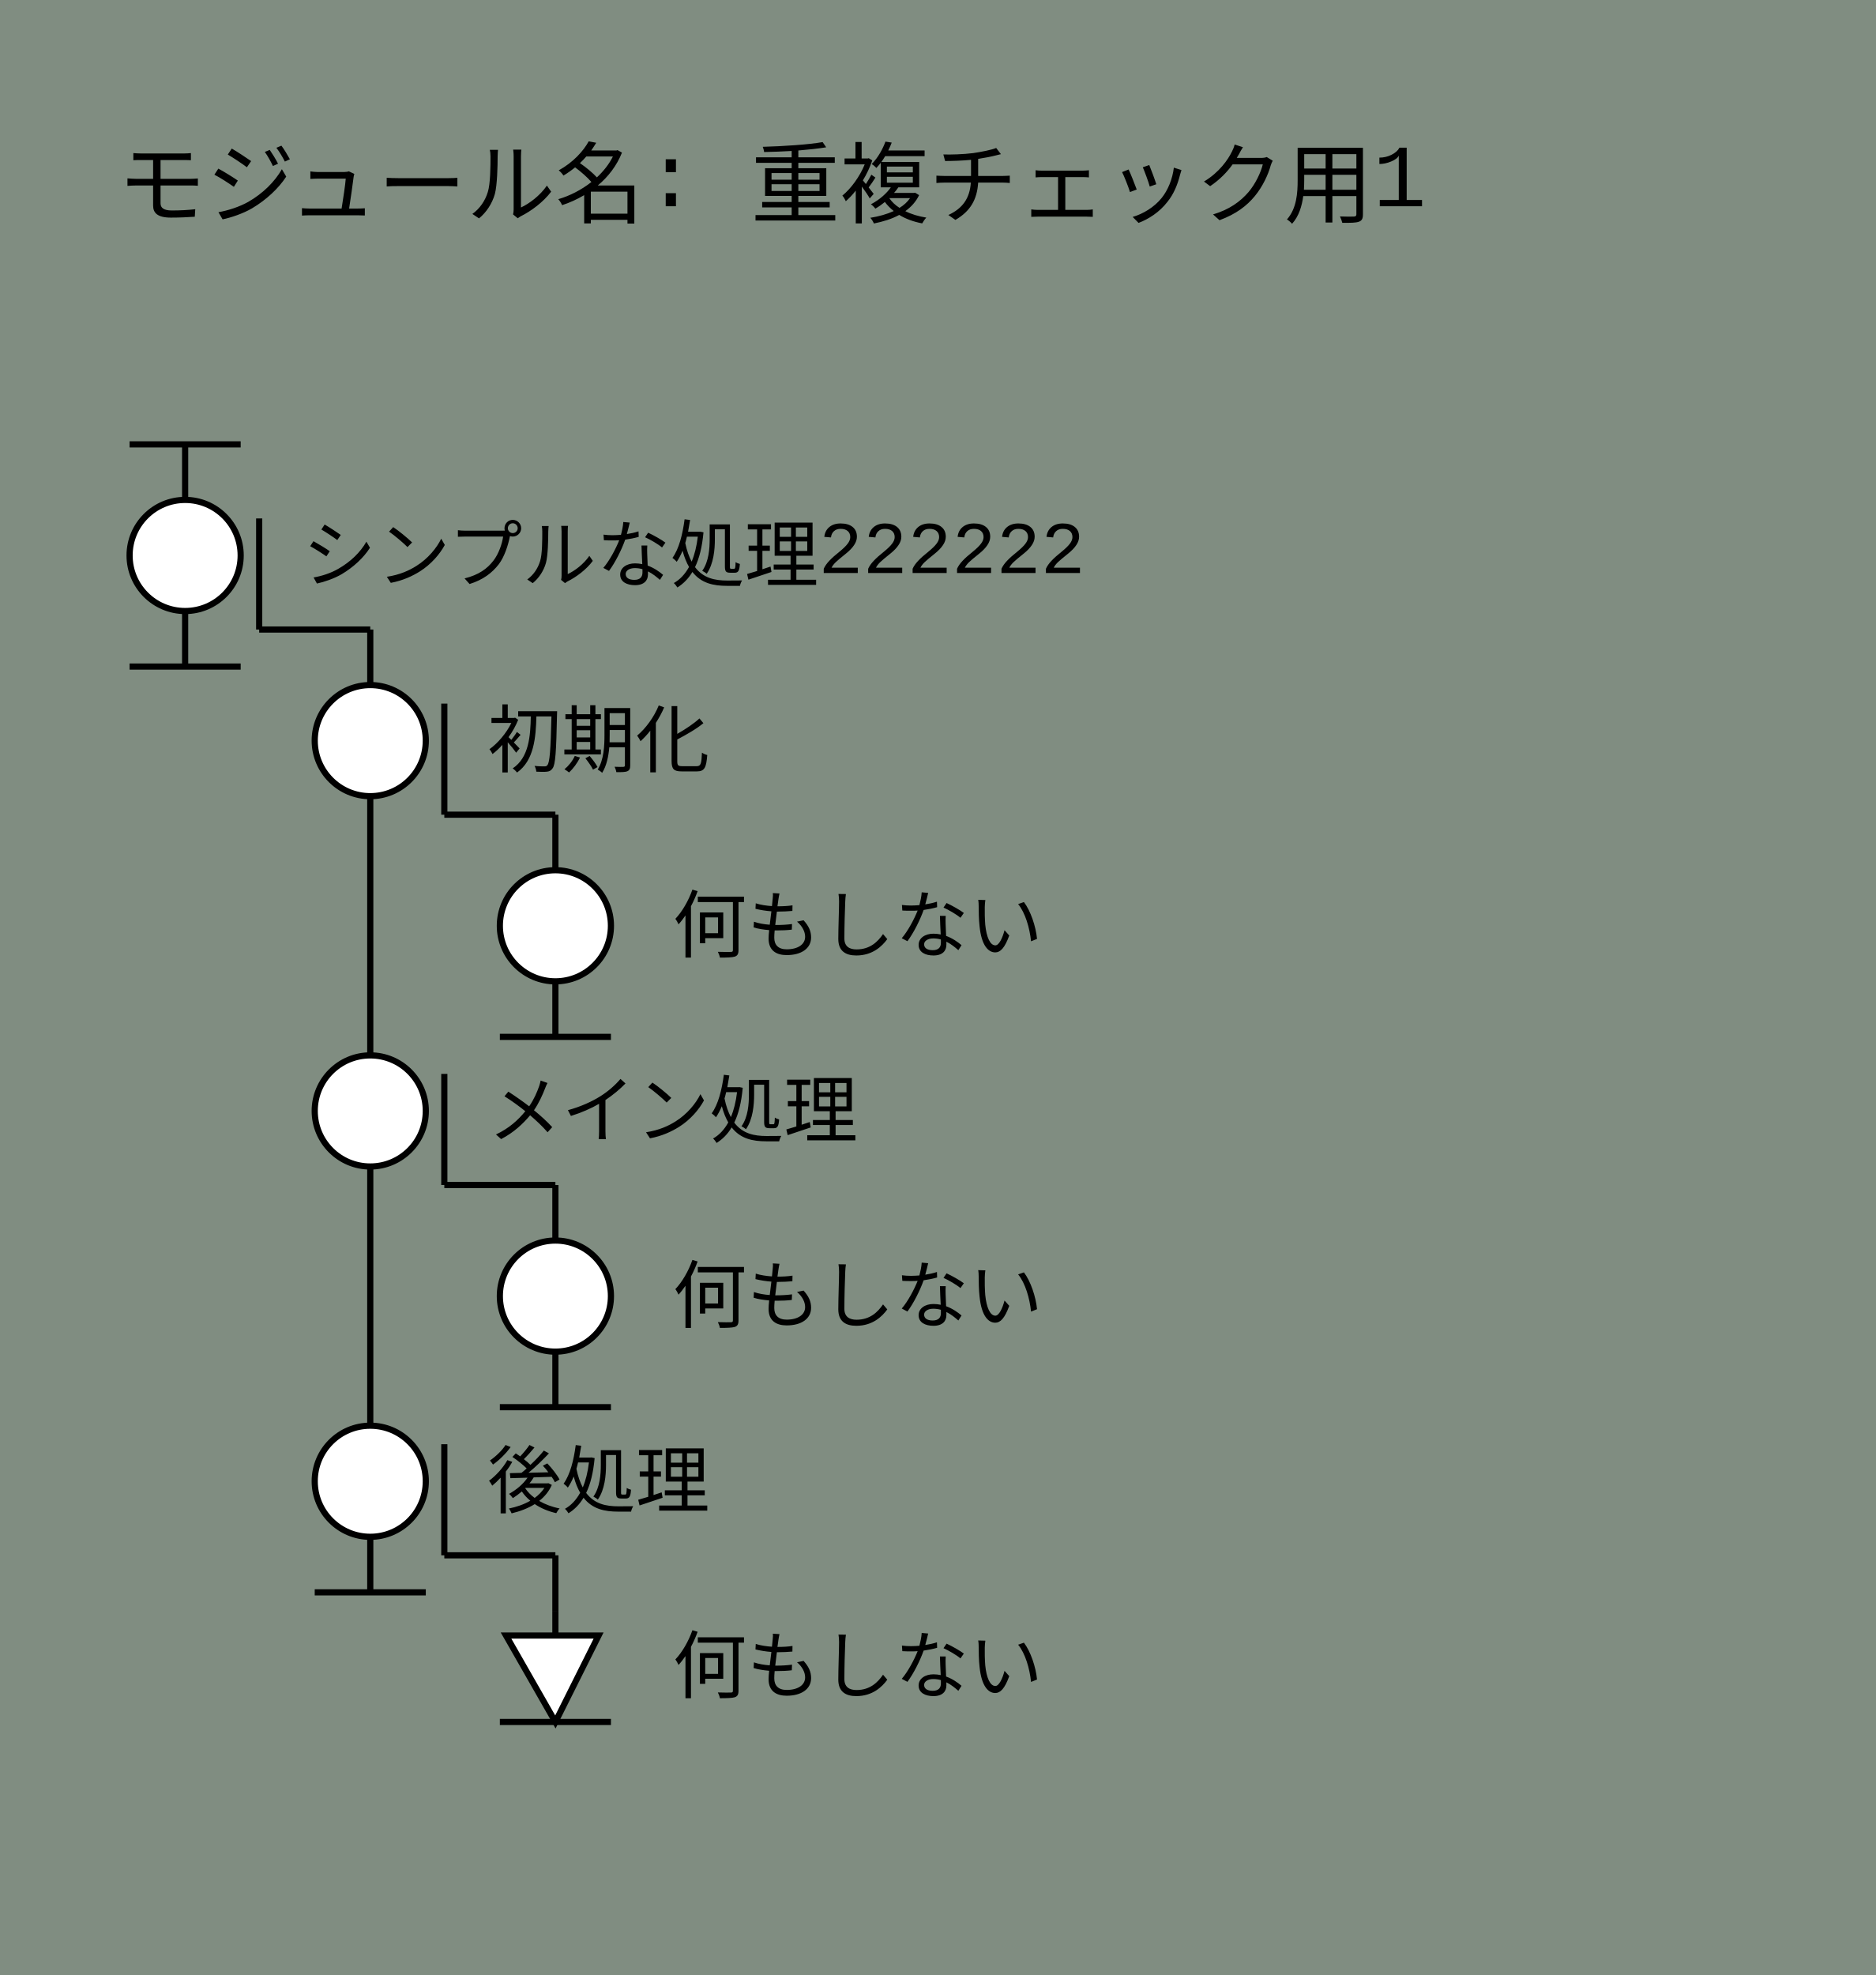
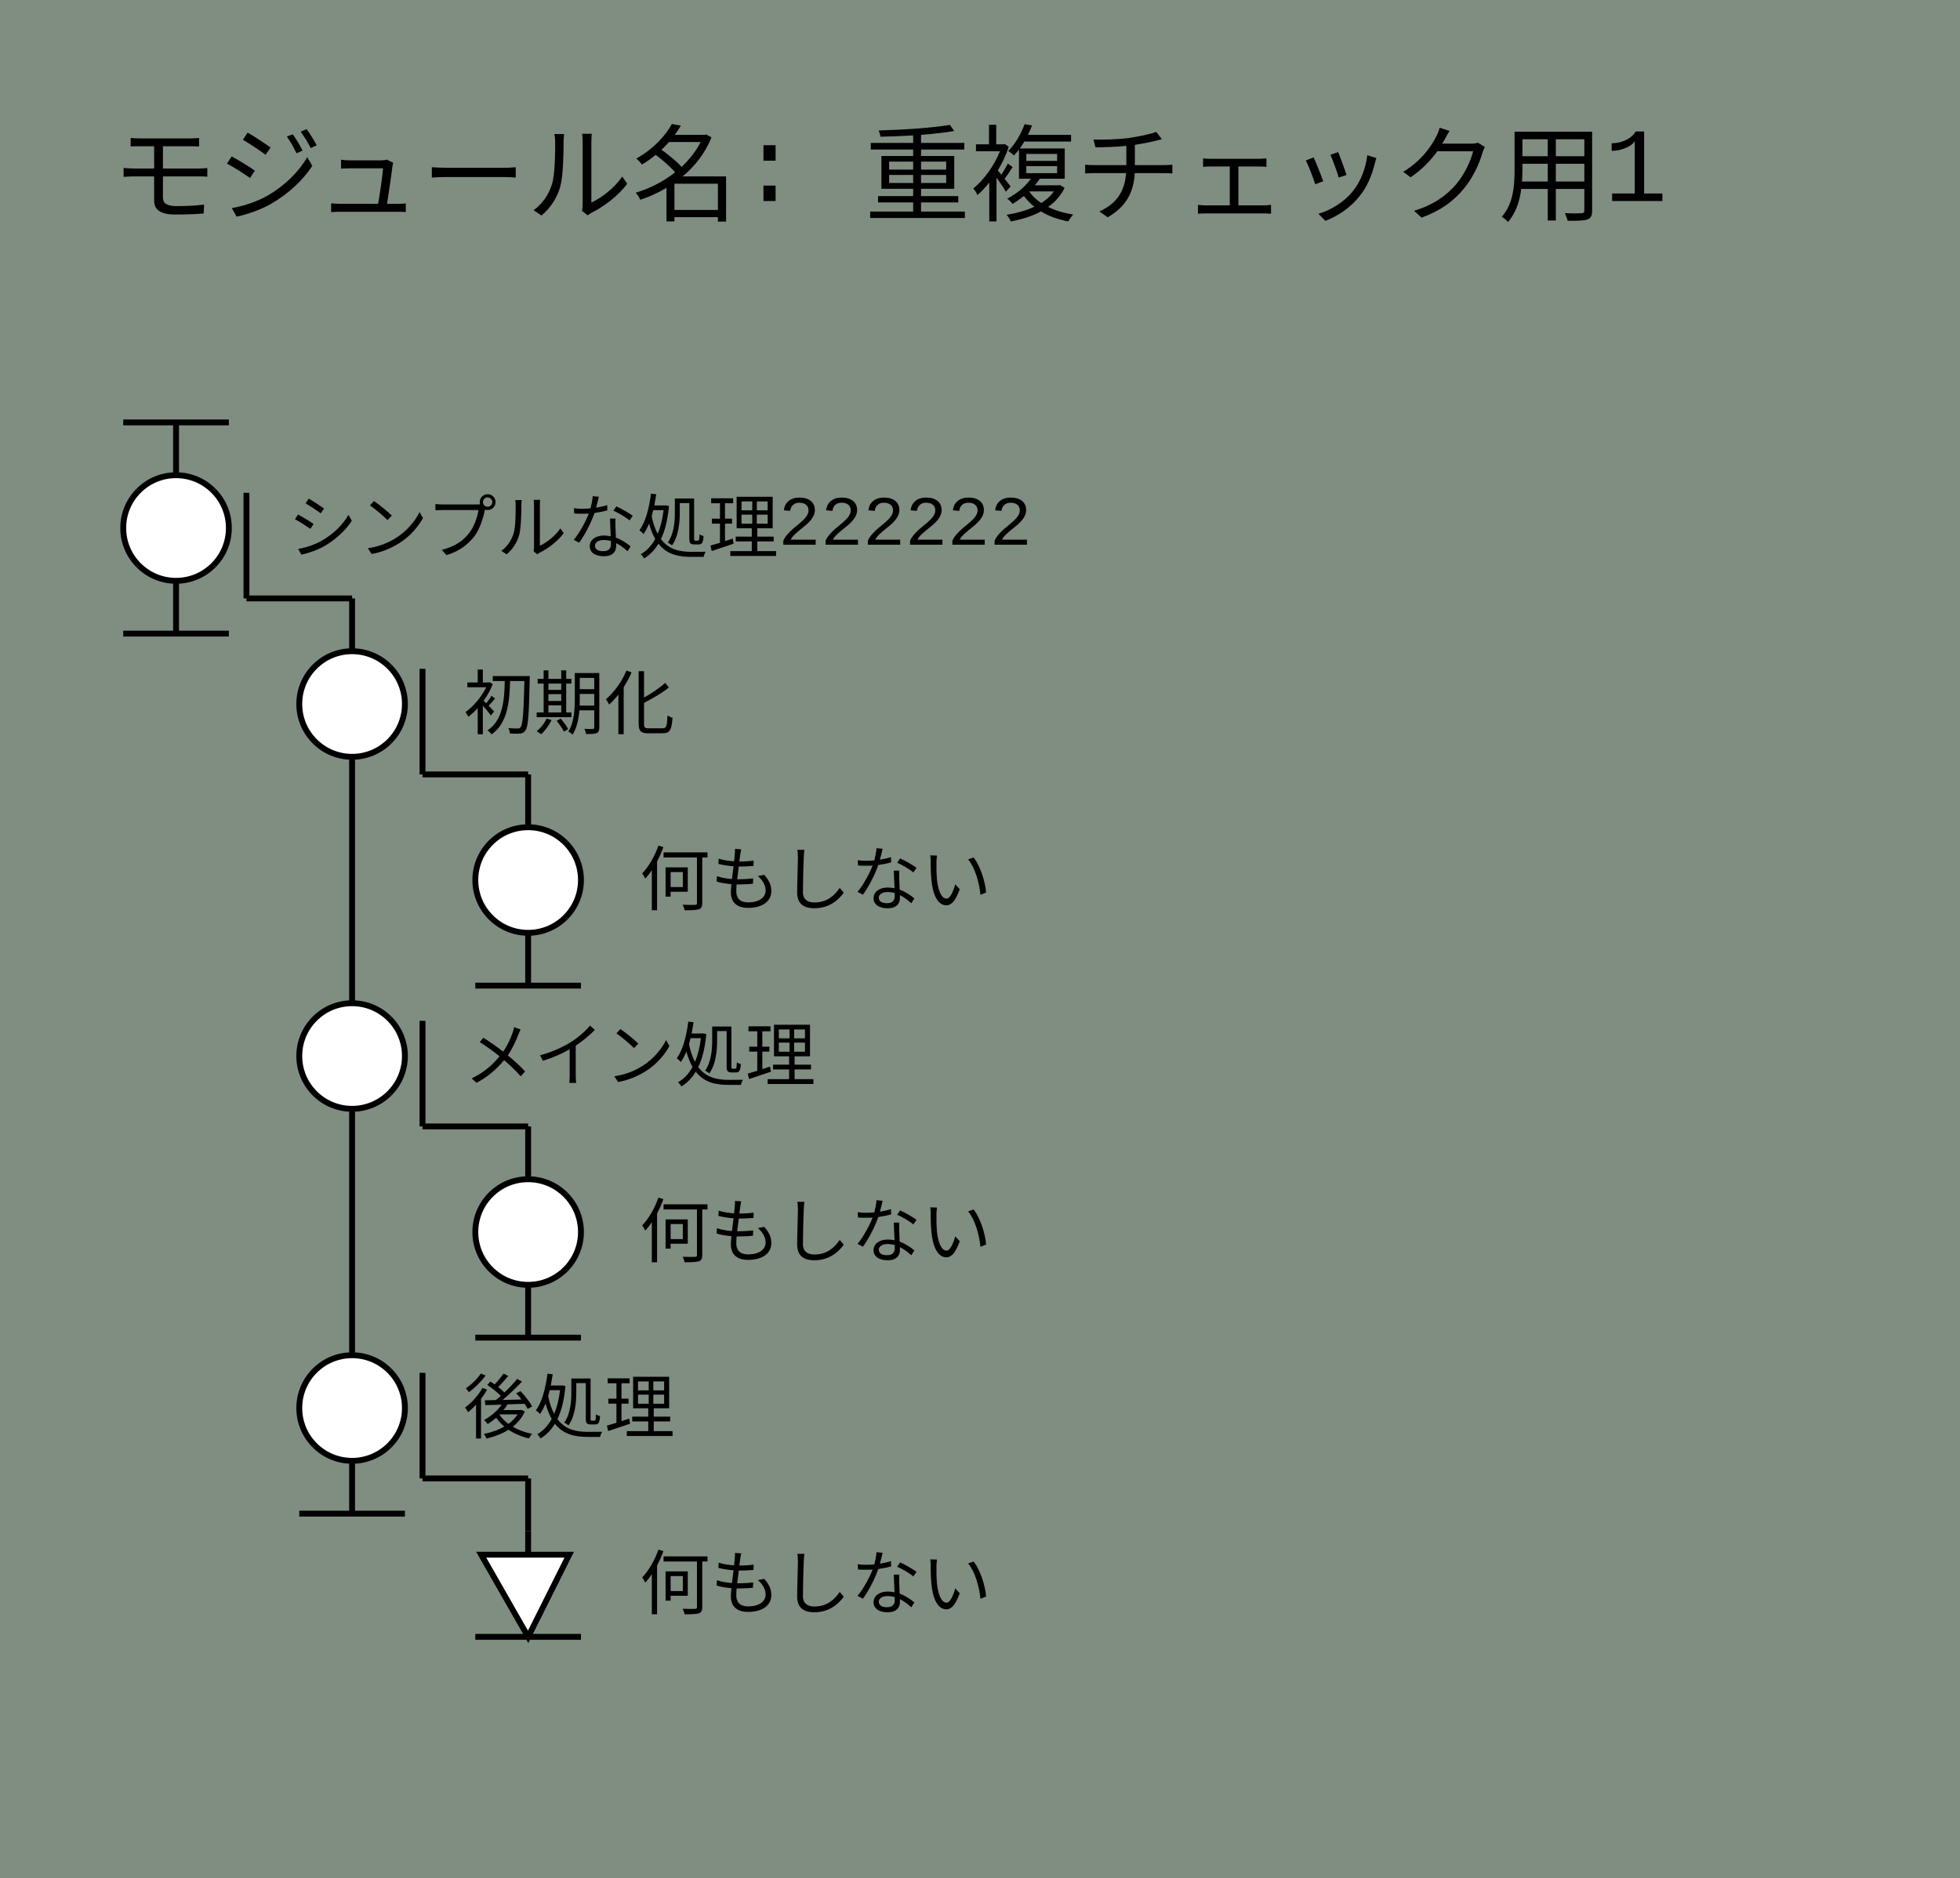
- <svg xmlns="http://www.w3.org/2000/svg" width="304" height="320" style="background-color: #808d81">
-   <rect x="0" y="0" width="304" height="320" fill="#808d81" stroke="#808d81" />
-   <text x="19" y="30" text-anchor="start" dominant-baseline="middle" font-family="Consolas, Meiryo UI, Courier New, monospace" font-size="120%" rotate="0">モジュール名: 重複チェック用1</text>
+ <svg xmlns="http://www.w3.org/2000/svg" width="334" height="320" style="background-color: #808d81">
+   <rect x="0" y="0" width="334" height="320" fill="#808d81" stroke="#808d81" />
+   <text x="19" y="30" text-anchor="start" dominant-baseline="middle" font-family="Consolas, Courier New, monospace" font-size="18px" rotate="0">モジュール名: 重複チェック用1</text>
  <circle cx="30" cy="90" r="9" fill="white" stroke="black" />
-   <text x="49" y="90" text-anchor="start" dominant-baseline="middle" font-family="Consolas, Meiryo UI, Courier New, monospace" font-size="100%" rotate="0">シンプルな処理222222</text>
+   <text x="49" y="90" text-anchor="start" dominant-baseline="middle" font-family="Consolas, Courier New, monospace" font-size="12px" rotate="0">シンプルな処理222222</text>
  <line x1="30" y1="72" x2="30" y2="81" stroke="black" />
  <line x1="21" y1="72" x2="39" y2="72" stroke="black" />
  <line x1="30" y1="99" x2="30" y2="108" stroke="black" />
  <line x1="21" y1="108" x2="39" y2="108" stroke="black" />
  <circle cx="60" cy="120" r="9" fill="white" stroke="black" />
-   <text x="79" y="120" text-anchor="start" dominant-baseline="middle" font-family="Consolas, Meiryo UI, Courier New, monospace" font-size="100%" rotate="0">初期化</text>
+   <text x="79" y="120" text-anchor="start" dominant-baseline="middle" font-family="Consolas, Courier New, monospace" font-size="12px" rotate="0">初期化</text>
  <line x1="60" y1="102" x2="60" y2="111" stroke="black" />
  <line x1="42" y1="102" x2="60" y2="102" stroke="black" />
  <line x1="42" y1="84" x2="42" y2="102" stroke="black" />
  <circle cx="90" cy="150" r="9" fill="white" stroke="black" />
-   <text x="109" y="150" text-anchor="start" dominant-baseline="middle" font-family="Consolas, Meiryo UI, Courier New, monospace" font-size="100%" rotate="0">何もしない</text>
+   <text x="109" y="150" text-anchor="start" dominant-baseline="middle" font-family="Consolas, Courier New, monospace" font-size="12px" rotate="0">何もしない</text>
  <line x1="90" y1="159" x2="90" y2="168" stroke="black" />
  <line x1="81" y1="168" x2="99" y2="168" stroke="black" />
  <line x1="90" y1="132" x2="90" y2="141" stroke="black" />
  <line x1="72" y1="132" x2="90" y2="132" stroke="black" />
  <line x1="72" y1="114" x2="72" y2="132" stroke="black" />
  <circle cx="60" cy="180" r="9" fill="white" stroke="black" />
-   <text x="79" y="180" text-anchor="start" dominant-baseline="middle" font-family="Consolas, Meiryo UI, Courier New, monospace" font-size="100%" rotate="0">メイン処理</text>
+   <text x="79" y="180" text-anchor="start" dominant-baseline="middle" font-family="Consolas, Courier New, monospace" font-size="12px" rotate="0">メイン処理</text>
  <line x1="60" y1="129" x2="60" y2="171" stroke="black" />
  <circle cx="90" cy="210" r="9" fill="white" stroke="black" />
-   <text x="109" y="210" text-anchor="start" dominant-baseline="middle" font-family="Consolas, Meiryo UI, Courier New, monospace" font-size="100%" rotate="0">何もしない</text>
+   <text x="109" y="210" text-anchor="start" dominant-baseline="middle" font-family="Consolas, Courier New, monospace" font-size="12px" rotate="0">何もしない</text>
  <line x1="90" y1="219" x2="90" y2="228" stroke="black" />
  <line x1="81" y1="228" x2="99" y2="228" stroke="black" />
  <line x1="90" y1="192" x2="90" y2="201" stroke="black" />
  <line x1="72" y1="192" x2="90" y2="192" stroke="black" />
  <line x1="72" y1="174" x2="72" y2="192" stroke="black" />
  <circle cx="60" cy="240" r="9" fill="white" stroke="black" />
-   <text x="79" y="240" text-anchor="start" dominant-baseline="middle" font-family="Consolas, Meiryo UI, Courier New, monospace" font-size="100%" rotate="0">後処理</text>
+   <text x="79" y="240" text-anchor="start" dominant-baseline="middle" font-family="Consolas, Courier New, monospace" font-size="12px" rotate="0">後処理</text>
  <line x1="60" y1="189" x2="60" y2="231" stroke="black" />
  <line x1="60" y1="249" x2="60" y2="258" stroke="black" />
  <line x1="51" y1="258" x2="69" y2="258" stroke="black" />
  <line x1="90" y1="261" x2="90" y2="270" stroke="black" />
  <polygon points="90 279 82 265 97 265" fill="white" stroke="black" />
  <line x1="81" y1="279" x2="99" y2="279" stroke="black" />
-   <text x="109" y="270" text-anchor="start" dominant-baseline="middle" font-family="Consolas, Meiryo UI, Courier New, monospace" font-size="100%" rotate="0">何もしない</text>
+   <text x="109" y="270" text-anchor="start" dominant-baseline="middle" font-family="Consolas, Courier New, monospace" font-size="12px" rotate="0">何もしない</text>
  <line x1="90" y1="252" x2="90" y2="261" stroke="black" />
  <line x1="72" y1="252" x2="90" y2="252" stroke="black" />
  <line x1="72" y1="234" x2="72" y2="252" stroke="black" />
</svg>
